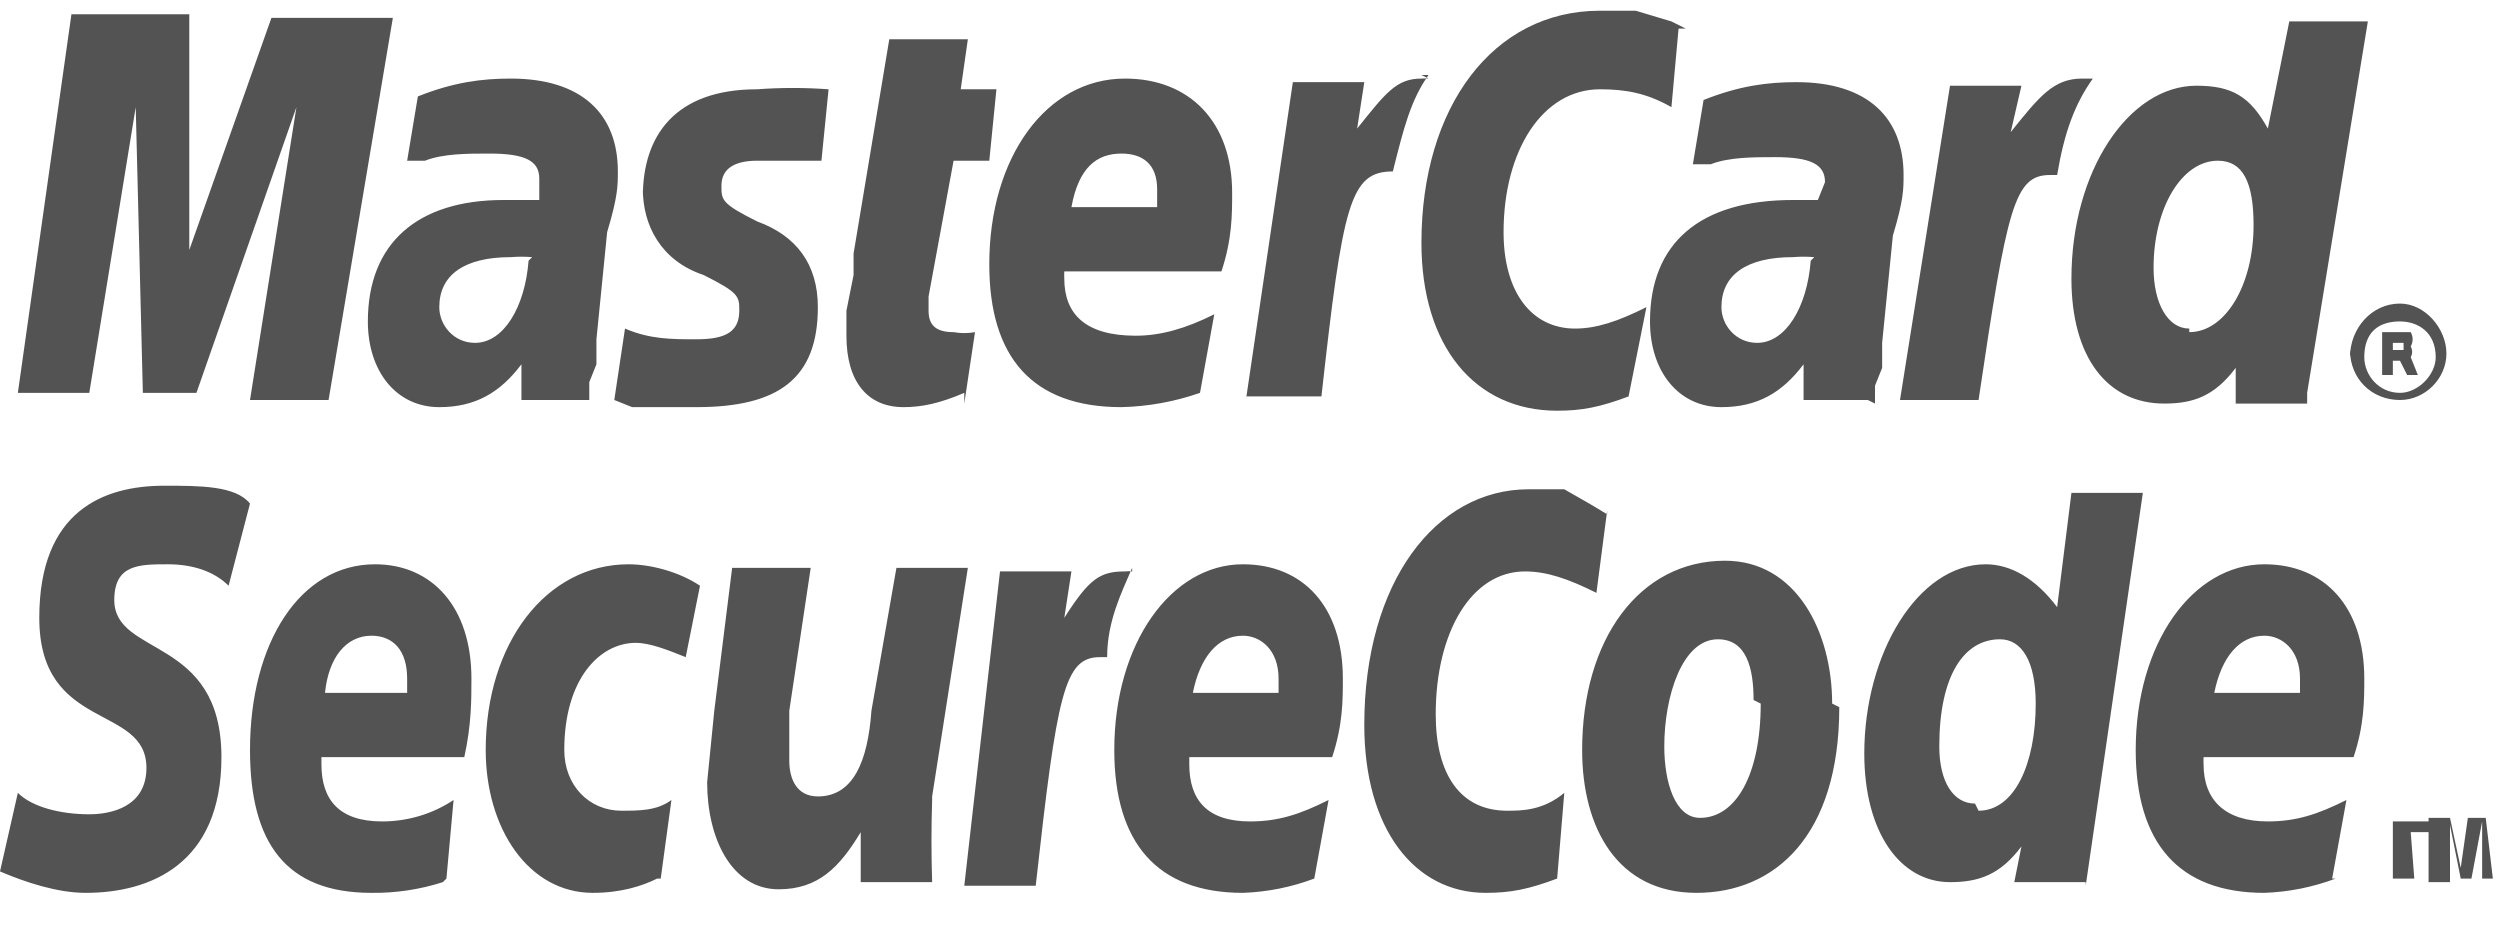
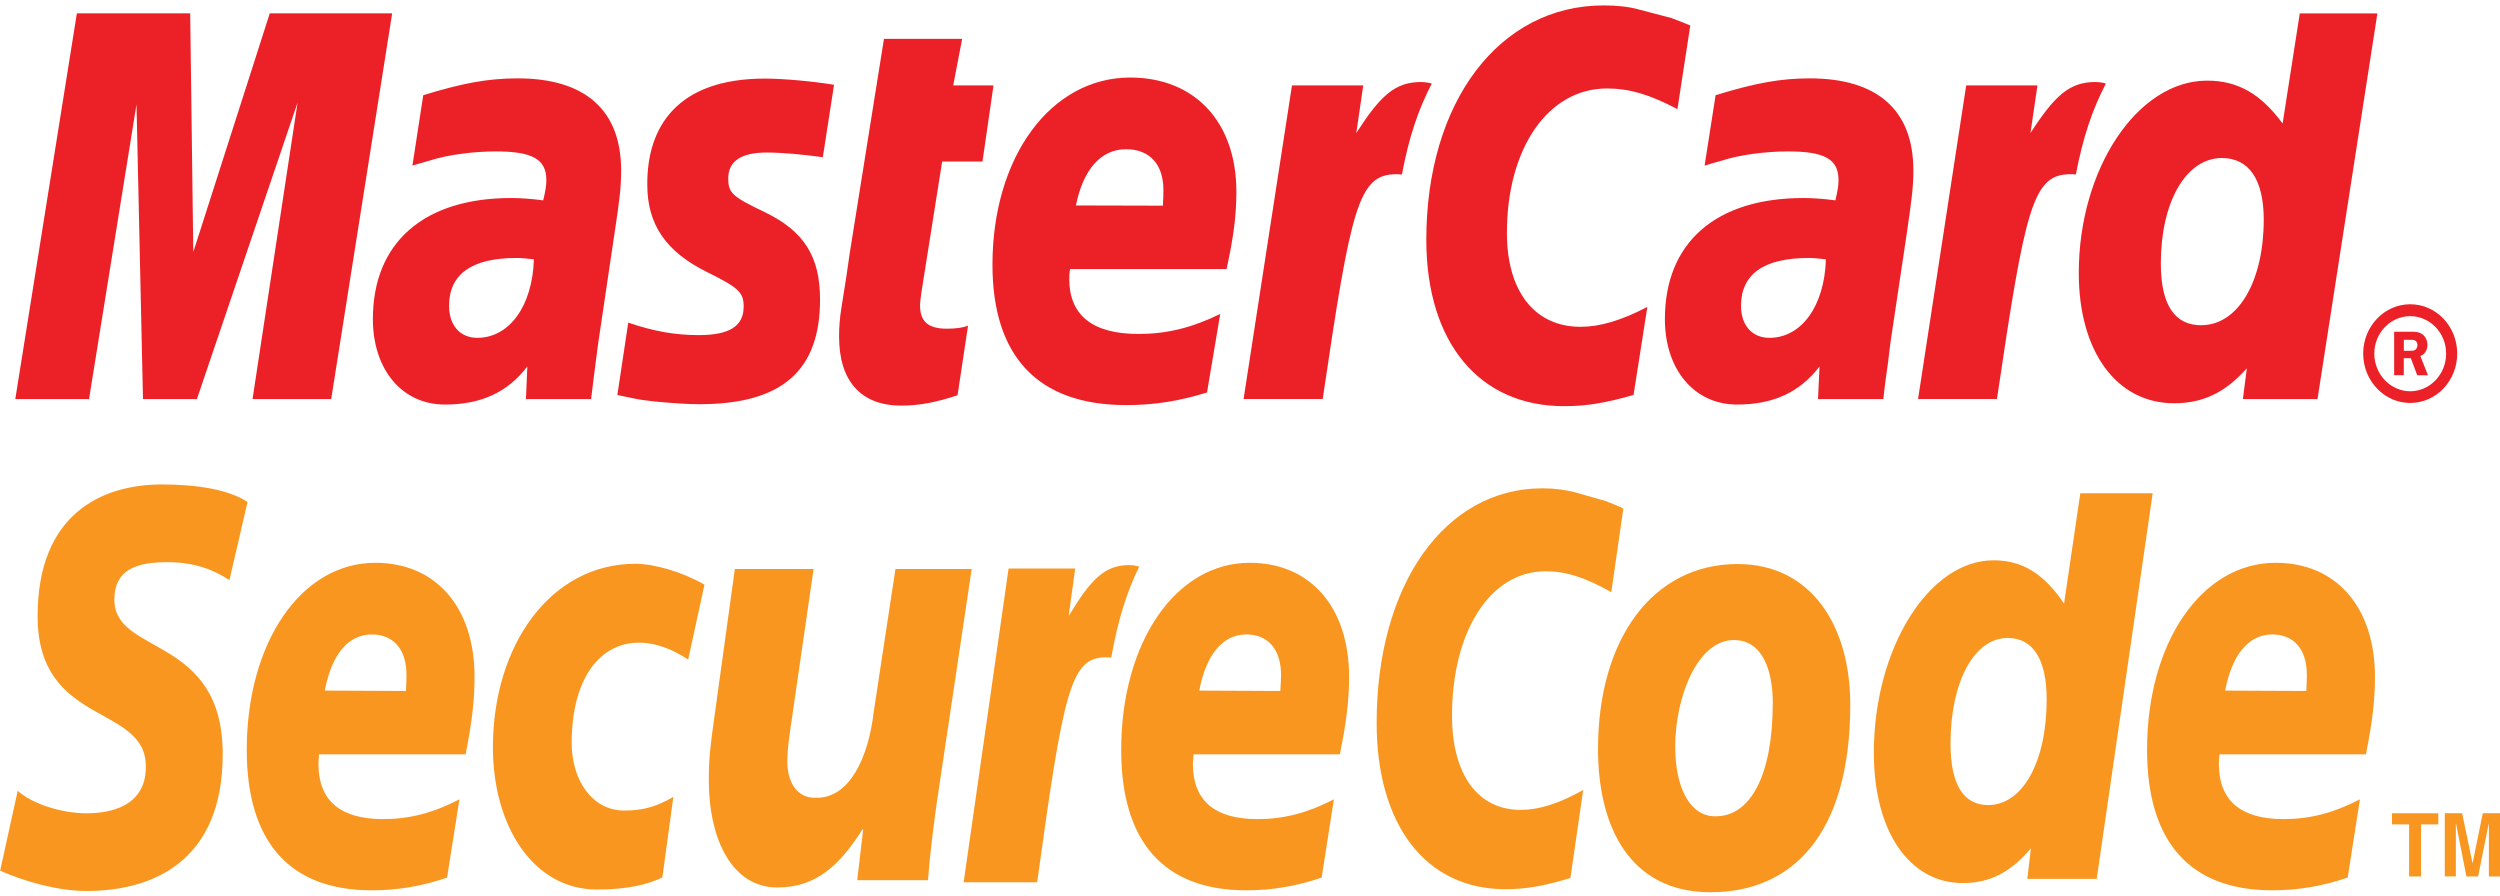
- <svg xmlns="http://www.w3.org/2000/svg" width="70" height="26">
-   <path fill="#535353" fill-rule="evenodd" d="M65.8 10c0-.8.6-1.5 1.4-1.5.7 0 1.3.7 1.3 1.4s-.6 1.3-1.3 1.3c-.8 0-1.4-.6-1.4-1.4zm1.4 1c.5 0 1-.5 1-1 0-.7-.5-1-1-1-.6 0-1 .3-1 1 0 .5.4 1 1 1zm-.2-.5h-.3V9.3h.8a.4.4 0 0 1 0 .4.3.3 0 0 1 0 .3l.2.5h-.3l-.2-.4H67v.5zm0-.7h.3v-.2H67v.2zm-20-9L46.8 3c-.7-.4-1.3-.5-2-.5-1.6 0-2.7 1.7-2.7 4 0 1.7.8 2.7 2 2.7.6 0 1.2-.2 2-.6l-.5 2.5c-.8.3-1.3.4-2 .4-2.3 0-3.8-1.8-3.8-4.7 0-3.8 2-6.5 5-6.5h1l1 .3.4.2zM40 2.2a1.2 1.2 0 0 0-.2 0c-.7 0-1 .4-1.8 1.4l.2-1.3h-2l-1.3 8.8H37c.6-5.4.8-6.3 2-6.3.3-1.2.5-2 1-2.7h-.2zm-13 8.8c-.7.3-1.2.4-1.7.4-1 0-1.6-.7-1.6-2v-.7l.2-1v-.6l1-6h2.2l-.2 1.4h1l-.2 2h-1l-.7 3.8v.4c0 .4.2.6.7.6a1.7 1.7 0 0 0 .6 0l-.3 2zM18 5.3c0 1 .5 2 1.7 2.4 1 .5 1 .6 1 1 0 .6-.4.8-1.2.8-.7 0-1.3 0-2-.3l-.3 2 .5.2H19.5c2.3 0 3.4-.8 3.4-2.8 0-1.2-.6-2-1.7-2.4-1-.5-1-.6-1-1 0-.5.4-.7 1-.7H23l.2-2a13.6 13.6 0 0 0-2 0c-2.3 0-3.2 1.3-3.2 3zm46.6 6h-2v-1c-.6.8-1.2 1-2 1C59 11.3 58 10 58 7.8c0-3 1.6-5.4 3.5-5.4 1 0 1.5.3 2 1.2l.6-3h2.2L64.6 11zm-3.3-2c1 0 1.8-1.3 1.8-3 0-1.2-.3-1.8-1-1.8-1 0-1.8 1.3-1.8 3 0 1 .4 1.7 1 1.7zM33.6 11a7.2 7.2 0 0 1-2.2.4c-2.5 0-3.7-1.4-3.7-4 0-3 1.6-5.2 3.8-5.2 1.8 0 3 1.2 3 3.2 0 .6 0 1.3-.3 2.2h-4.4a1.8 1.8 0 0 0 0 .2c0 1 .6 1.6 2 1.6.7 0 1.4-.2 2.2-.6l-.4 2.2zm-1.2-5.2v-.5c0-.7-.4-1-1-1-.7 0-1.2.4-1.4 1.5h2.4zM9.2 11.2H7L8.3 3 5.5 11H4L3.8 3 2.5 11h-2L2 .4h3.3V7L7.6.5H11zm5.7-4a3.6 3.6 0 0 0-.6 0c-1.3 0-2 .5-2 1.4 0 .5.4 1 1 1 .8 0 1.4-1 1.5-2.3zm1.5 4h-1.8v-1c-.6.8-1.3 1.2-2.3 1.2-1.2 0-2-1-2-2.4 0-2.2 1.4-3.4 3.8-3.4h1V5c0-.5-.4-.7-1.4-.7-.6 0-1.3 0-1.8.2h-.5l.3-1.8c1-.4 1.8-.5 2.6-.5 2 0 3 1 3 2.6 0 .4 0 .7-.3 1.7l-.3 3v.7l-.2.5v.5zm34.4-4a3.6 3.6 0 0 0-.6 0c-1.3 0-2 .5-2 1.4 0 .5.4 1 1 1 .8 0 1.4-1 1.5-2.3zm1.5 4h-1.8v-1c-.6.8-1.3 1.2-2.3 1.2-1.2 0-2-1-2-2.4 0-2.2 1.4-3.4 4-3.4h.7l.2-.5c0-.5-.4-.7-1.4-.7-.6 0-1.3 0-1.8.2h-.5l.3-1.8c1-.4 1.8-.5 2.6-.5 2 0 3 1 3 2.6 0 .4 0 .7-.3 1.7l-.3 3v.7l-.2.5v.5zm6-9c-.8 0-1.2.5-2 1.5l.3-1.3h-2l-1.4 8.8h2.2c.8-5.4 1-6.3 2-6.3h.2c.2-1.2.5-2 1-2.7h-.2zm-9 17.5c0 2-.7 3.2-1.7 3.2-.7 0-1-1-1-2 0-1.4.5-3 1.5-3 .8 0 1 .8 1 1.7zm2 0c0-2-1-4-3-4-2.4 0-4 2.2-4 5.3 0 2.2 1 4 3.2 4s4-1.6 4-5.2zm-6.3-5.4l-.3 2.3c-.8-.4-1.4-.6-2-.6-1.5 0-2.5 1.7-2.5 4 0 1.7.7 2.7 2 2.7.4 0 1 0 1.6-.5l-.2 2.4c-.8.3-1.3.4-2 .4-2 0-3.4-1.8-3.4-4.7 0-4 2-6.6 4.6-6.6h1l.7.4.5.3zM31.7 16a.8.8 0 0 0-.2 0c-.7 0-1 .2-1.7 1.3L30 16h-2l-1 8.8h2c.6-5.4.8-6.4 1.8-6.4h.2c0-1 .4-1.8.7-2.5zm26.7 8.7h-2l.2-1c-.6.8-1.2 1-2 1-1.4 0-2.4-1.4-2.4-3.6 0-2.8 1.5-5.3 3.4-5.3.7 0 1.4.4 2 1.2l.4-3.2h2l-1.6 11zm-3-2c1 0 1.6-1.3 1.6-3 0-1.2-.4-1.8-1-1.8-1 0-1.7 1-1.7 3 0 1 .4 1.6 1 1.6zm-43 2a6.3 6.3 0 0 1-2 .3C8 25 7 23.6 7 21c0-3 1.4-5.2 3.5-5.2 1.6 0 2.7 1.2 2.7 3.2 0 .6 0 1.3-.2 2.2H9a2.7 2.7 0 0 0 0 .2c0 1 .5 1.6 1.7 1.6.7 0 1.4-.2 2-.6l-.2 2.2zm-1-5.3V19c0-.8-.4-1.2-1-1.2-.7 0-1.2.6-1.3 1.6h2.3zm25.4 5.2a6.3 6.3 0 0 1-2 .4c-2.4 0-3.6-1.4-3.6-4 0-3 1.6-5.2 3.6-5.2 1.7 0 2.8 1.2 2.8 3.2 0 .6 0 1.3-.3 2.2h-4v.2c0 1 .5 1.6 1.7 1.6.8 0 1.4-.2 2.2-.6l-.4 2.2zm-1-5.2V19c0-.8-.5-1.2-1-1.2-.7 0-1.2.6-1.4 1.6h2.3zm29.6 5.2a6.3 6.3 0 0 1-2 .4c-2.4 0-3.6-1.4-3.6-4 0-3 1.6-5.2 3.6-5.2 1.7 0 2.8 1.2 2.8 3.2 0 .6 0 1.3-.3 2.2h-4.2a2.3 2.3 0 0 0 0 .2c0 1 .6 1.6 1.8 1.6.8 0 1.4-.2 2.2-.6l-.4 2.2zm-1-5.2V19c0-.8-.5-1.2-1-1.2-.7 0-1.2.6-1.4 1.6h2.3zm-58-3c-.4-.4-1-.6-1.7-.6-.8 0-1.5 0-1.5 1 0 1.6 3 1 3 4.4 0 3-2 3.8-3.8 3.8-.8 0-1.7-.3-2.4-.6l.5-2.2c.4.4 1.2.6 2 .6.6 0 1.6-.2 1.6-1.3 0-1.8-3-1-3-4.2 0-3 1.8-3.7 3.5-3.7 1 0 2 0 2.4.5l-.6 2.3zm12 8.2c-.4.2-1 .4-1.8.4-1.8 0-3-1.8-3-4 0-3 1.7-5.2 4-5.2.6 0 1.4.2 2 .6l-.4 2c-.5-.2-1-.4-1.4-.4-1 0-2 1-2 3 0 1 .7 1.7 1.6 1.7.5 0 1 0 1.4-.3l-.3 2.2zm7.7-2.2a35 35 0 0 0 0 2.3h-2v-1.4c-.6 1-1.2 1.6-2.3 1.6-1.3 0-2-1.4-2-3l.2-2 .5-4h2.2l-.6 4v1.4c0 .5.2 1 .8 1 1 0 1.4-1 1.5-2.4l.7-4h2l-1 6.4zm41.5 2.2H67V23h-.3V23H68v.3h-.5zm2.2 0h-.3V23l-.3 1.6h-.3l-.3-1.5v1.6H68v-1.8h.6l.3 1.4.2-1.4h.5z" />
+ <svg xmlns="http://www.w3.org/2000/svg" width="67" height="24">
+   <g fill="none" fill-rule="evenodd">
+     <g fill="#EC2127">
+       <path d="M63.333 9.476c0-.73.567-1.322 1.26-1.322.698 0 1.26.59 1.26 1.322 0 .732-.562 1.323-1.26 1.323-.693 0-1.26-.592-1.26-1.324zm1.26 1.01c.53 0 .963-.454.963-1.01 0-.554-.432-1.003-.962-1.003-.528 0-.963.45-.963 1.003 0 .556.436 1.01.964 1.01zm-.17-.43h-.26V8.89h.47c.095 0 .2.006.283.065.09.066.14.176.14.293 0 .13-.072.25-.19.293l.203.516h-.288l-.17-.457h-.19v.456zm0-.655h.143c.053 0 .114.003.16-.023.042-.03.062-.085.062-.135 0-.044-.026-.097-.063-.117-.04-.026-.117-.02-.162-.02h-.14V9.4zM45.3.682l-.345 2.243c-.75-.398-1.3-.554-1.89-.554-1.57 0-2.68 1.594-2.68 3.87 0 1.57.745 2.517 1.972 2.517.52 0 1.092-.167 1.792-.533l-.37 2.36c-.774.222-1.28.3-1.864.3-2.275 0-3.69-1.71-3.69-4.46 0-3.698 1.955-6.28 4.752-6.28.36 0 .684.035.946.11l.87.228c.26.103.317.118.507.2zM38.297 2.22c-.066-.013-.14-.022-.215-.022-.696 0-1.09.367-1.734 1.368l.187-1.277h-1.91l-1.297 8.405h2.12c.76-5.138.953-6.025 1.97-6.025.06 0 .067 0 .153.008.19-1.012.446-1.757.8-2.436l-.073-.023zM25.665 10.592c-.574.19-1.027.278-1.514.278-1.076 0-1.664-.655-1.664-1.85 0-.234.017-.487.06-.753l.13-.82.097-.67.916-5.735h2.096l-.24 1.247h1.08L26.33 4.33H25.25l-.557 3.51c-.02.153-.036.268-.036.347 0 .43.22.622.718.622.244 0 .427-.026.568-.08l-.28 1.86zM17.347 4.947c0 1.06.49 1.795 1.6 2.343.85.422.983.544.983.927 0 .522-.376.764-1.207.764-.626 0-1.212-.103-1.886-.335l-.292 1.94.095.02.388.08c.124.027.308.05.55.077.503.047.89.07 1.162.07 2.213 0 3.237-.892 3.237-2.807 0-1.15-.427-1.83-1.48-2.34-.882-.42-.98-.517-.98-.908 0-.456.348-.69 1.025-.69.414 0 .975.05 1.51.125l.3-1.94c-.55-.094-1.367-.167-1.85-.167-2.35 0-3.164 1.29-3.155 2.842zM62.108 10.695H60.11l.105-.824c-.58.652-1.178.936-1.95.936-1.543 0-2.554-1.388-2.554-3.49 0-2.795 1.573-5.156 3.44-5.156.82 0 1.44.354 2.023 1.15l.46-2.952h2.08l-1.605 10.337zm-3.115-1.98c.986 0 1.675-1.167 1.675-2.83 0-1.07-.393-1.65-1.122-1.65-.956 0-1.636 1.17-1.636 2.826 0 1.102.366 1.656 1.083 1.656zM32.348 10.518c-.722.227-1.42.34-2.168.338-2.353 0-3.582-1.292-3.582-3.763 0-2.89 1.564-5.015 3.69-5.015 1.733 0 2.847 1.192 2.847 3.06 0 .618-.075 1.22-.263 2.073h-4.196c-.017.13-.02.187-.02.262 0 .982.628 1.477 1.856 1.477.752 0 1.43-.164 2.19-.536l-.354 2.104zm-1.183-5.005c.012-.176.014-.32.014-.426 0-.687-.372-1.088-1-1.088-.67 0-1.148.535-1.345 1.507l2.33.006zM8.876 10.695H6.768L7.975 2.75l-2.698 7.945H3.832l-.174-7.897-1.272 7.897H.41L2.06.357h3.037l.083 6.397L7.23.357h3.28M14.308 6.95c-.223-.026-.322-.036-.473-.036-1.195 0-1.8.434-1.8 1.284 0 .523.297.856.757.856.858 0 1.48-.856 1.516-2.104zm1.534 3.745h-1.747l.038-.873c-.533.696-1.244 1.02-2.21 1.02-1.148 0-1.93-.938-1.93-2.29 0-2.053 1.367-3.245 3.707-3.245.24 0 .544.02.858.063.066-.28.084-.4.084-.546 0-.555-.367-.766-1.356-.766-.596 0-1.282.09-1.754.24l-.293.085-.186.055.29-1.886c1.054-.326 1.747-.452 2.53-.452 1.812 0 2.773.853 2.773 2.464 0 .42-.03.73-.174 1.668L16.03 9.21l-.07.538-.055.43-.036.292-.028.225zM48.935 6.95c-.22-.026-.32-.036-.468-.036-1.2 0-1.808.434-1.808 1.284 0 .523.3.856.76.856.863 0 1.478-.856 1.515-2.104zm1.536 3.745h-1.748l.04-.873c-.532.696-1.245 1.02-2.21 1.02-1.147 0-1.934-.938-1.934-2.29 0-2.053 1.367-3.245 3.712-3.245.238 0 .546.02.858.063.064-.28.083-.4.083-.546 0-.555-.365-.766-1.354-.766-.6 0-1.284.09-1.752.24l-.3.085-.183.055.295-1.886c1.055-.326 1.747-.452 2.523-.452 1.816 0 2.777.853 2.777 2.464 0 .42-.036.73-.173 1.668l-.445 2.978-.065.538-.06.43-.037.292-.024.225zM56.366 2.22c-.063-.013-.132-.022-.213-.022-.692 0-1.09.367-1.737 1.368l.188-1.277h-1.91l-1.29 8.405h2.114c.76-5.138.958-6.025 1.968-6.025.065 0 .06-.006.147.008.192-1.012.45-1.757.804-2.436l-.07-.023z" />
+     </g>
+     <g fill="#F89620">
+       <path d="M47.51 18.848c0 1.906-.59 3.028-1.522 3.028-.68.02-1.092-.736-1.092-1.868 0-1.338.602-2.855 1.57-2.855.776 0 1.045.822 1.045 1.695zm2.077.035c0-2.118-1.05-3.767-3.02-3.767-2.27 0-3.74 2.005-3.74 4.956 0 2.114.87 3.84 3.017 3.84 2.17 0 3.743-1.53 3.743-5.03zM43.505 13.63l-.322 2.24c-.702-.396-1.212-.56-1.764-.56-1.475 0-2.505 1.6-2.505 3.875 0 1.57.69 2.52 1.838 2.52.49 0 1.026-.167 1.677-.533l-.342 2.358c-.73.224-1.205.3-1.747.3-2.123 0-3.446-1.712-3.446-4.46 0-3.7 1.826-6.283 4.442-6.283.338 0 .638.043.886.11l.807.23c.248.1.3.116.475.202zM30.458 15.168c-.06-.017-.13-.023-.203-.023-.64 0-1.015.368-1.615 1.366l.175-1.274H27.03l-1.204 8.407h1.97c.71-5.143.896-6.028 1.84-6.028.057 0 .063 0 .145.01.18-1.017.418-1.762.75-2.443l-.072-.014zM56.194 23.554h-1.862l.096-.82c-.54.646-1.105.932-1.825.932-1.436 0-2.384-1.39-2.384-3.49 0-2.792 1.47-5.16 3.21-5.16.768 0 1.35.362 1.888 1.16l.435-2.957h1.94l-1.5 10.334zm-2.913-1.978c.93 0 1.57-1.167 1.57-2.833 0-1.07-.366-1.646-1.044-1.646-.896 0-1.533 1.168-1.533 2.828 0 1.095.342 1.65 1.008 1.65zM11.98 23.52c-.67.23-1.322.34-2.017.34-2.2 0-3.35-1.294-3.35-3.764 0-2.885 1.462-5.013 3.445-5.013 1.624 0 2.66 1.19 2.66 3.058 0 .618-.07 1.223-.24 2.075H8.55c-.01.126-.015.188-.015.262 0 .98.588 1.474 1.73 1.474.705 0 1.342-.163 2.048-.53l-.332 2.1zm-1.1-5.003c.008-.178.014-.32.014-.427 0-.686-.346-1.087-.932-1.087-.63 0-1.077.54-1.257 1.505l2.174.01zM35.42 23.52c-.673.23-1.327.34-2.02.34-2.205 0-3.352-1.294-3.352-3.764 0-2.885 1.463-5.013 3.445-5.013 1.624 0 2.663 1.19 2.663 3.058 0 .618-.074 1.223-.248 2.075h-3.92c-.01.126-.018.188-.018.262 0 .98.587 1.474 1.73 1.474.704 0 1.342-.163 2.048-.53l-.328 2.1zm-1.108-5.003c.013-.178.02-.32.02-.427 0-.686-.35-1.087-.932-1.087-.63 0-1.077.54-1.26 1.505l2.172.01zM62.917 23.52c-.68.23-1.326.34-2.024.34-2.2 0-3.352-1.294-3.352-3.764 0-2.885 1.467-5.013 3.448-5.013 1.624 0 2.66 1.19 2.66 3.058 0 .618-.07 1.223-.243 2.075h-3.923c-.014.126-.017.188-.017.262 0 .98.59 1.474 1.732 1.474.705 0 1.34-.163 2.048-.53l-.328 2.1zm-1.107-5.003c.008-.178.014-.32.014-.427 0-.686-.344-1.087-.93-1.087-.63 0-1.076.54-1.26 1.505l2.176.01zM6.148 15.548c-.385-.258-.908-.482-1.646-.482-.796 0-1.437.164-1.437 1.01 0 1.494 2.904.936 2.904 4.134 0 2.913-1.918 3.668-3.652 3.668-.77 0-1.66-.254-2.313-.544l.47-2.14c.395.357 1.192.602 1.843.602.62 0 1.593-.17 1.593-1.25 0-1.692-2.902-1.063-2.902-4.033 0-2.718 1.696-3.53 3.332-3.53.92 0 1.787.133 2.294.47l-.486 2.095zM17.75 23.516c-.406.195-.95.323-1.75.323-1.722 0-2.79-1.718-2.79-3.81 0-2.737 1.545-4.92 3.82-4.92.495 0 1.25.214 1.85.56l-.437 2.007c-.423-.277-.863-.453-1.316-.453-1.053 0-1.806.963-1.806 2.69 0 .993.547 1.81 1.41 1.81.512 0 .874-.11 1.315-.367l-.295 2.16zM25.12 21.41c-.1.724-.194 1.426-.25 2.18h-1.897l.16-1.358h-.02c-.593.923-1.208 1.552-2.282 1.552-1.19 0-1.835-1.25-1.835-2.884 0-.562.035-.88.16-1.76l.538-3.89h2.11l-.566 3.902c-.057.42-.137.835-.137 1.27 0 .49.224.988.793.958.866 0 1.376-1.056 1.52-2.29l.584-3.84h2.043l-.92 6.16zM64.884 23.49h-.32v-1.396h-.46v-.298h1.242v.298h-.462M67 23.49h-.298v-1.417h-.004l-.285 1.416H66.1l-.278-1.417h-.005v1.416h-.297v-1.694h.465l.277 1.334h.005l.272-1.334H67" />
+     </g>
+   </g>
</svg>
